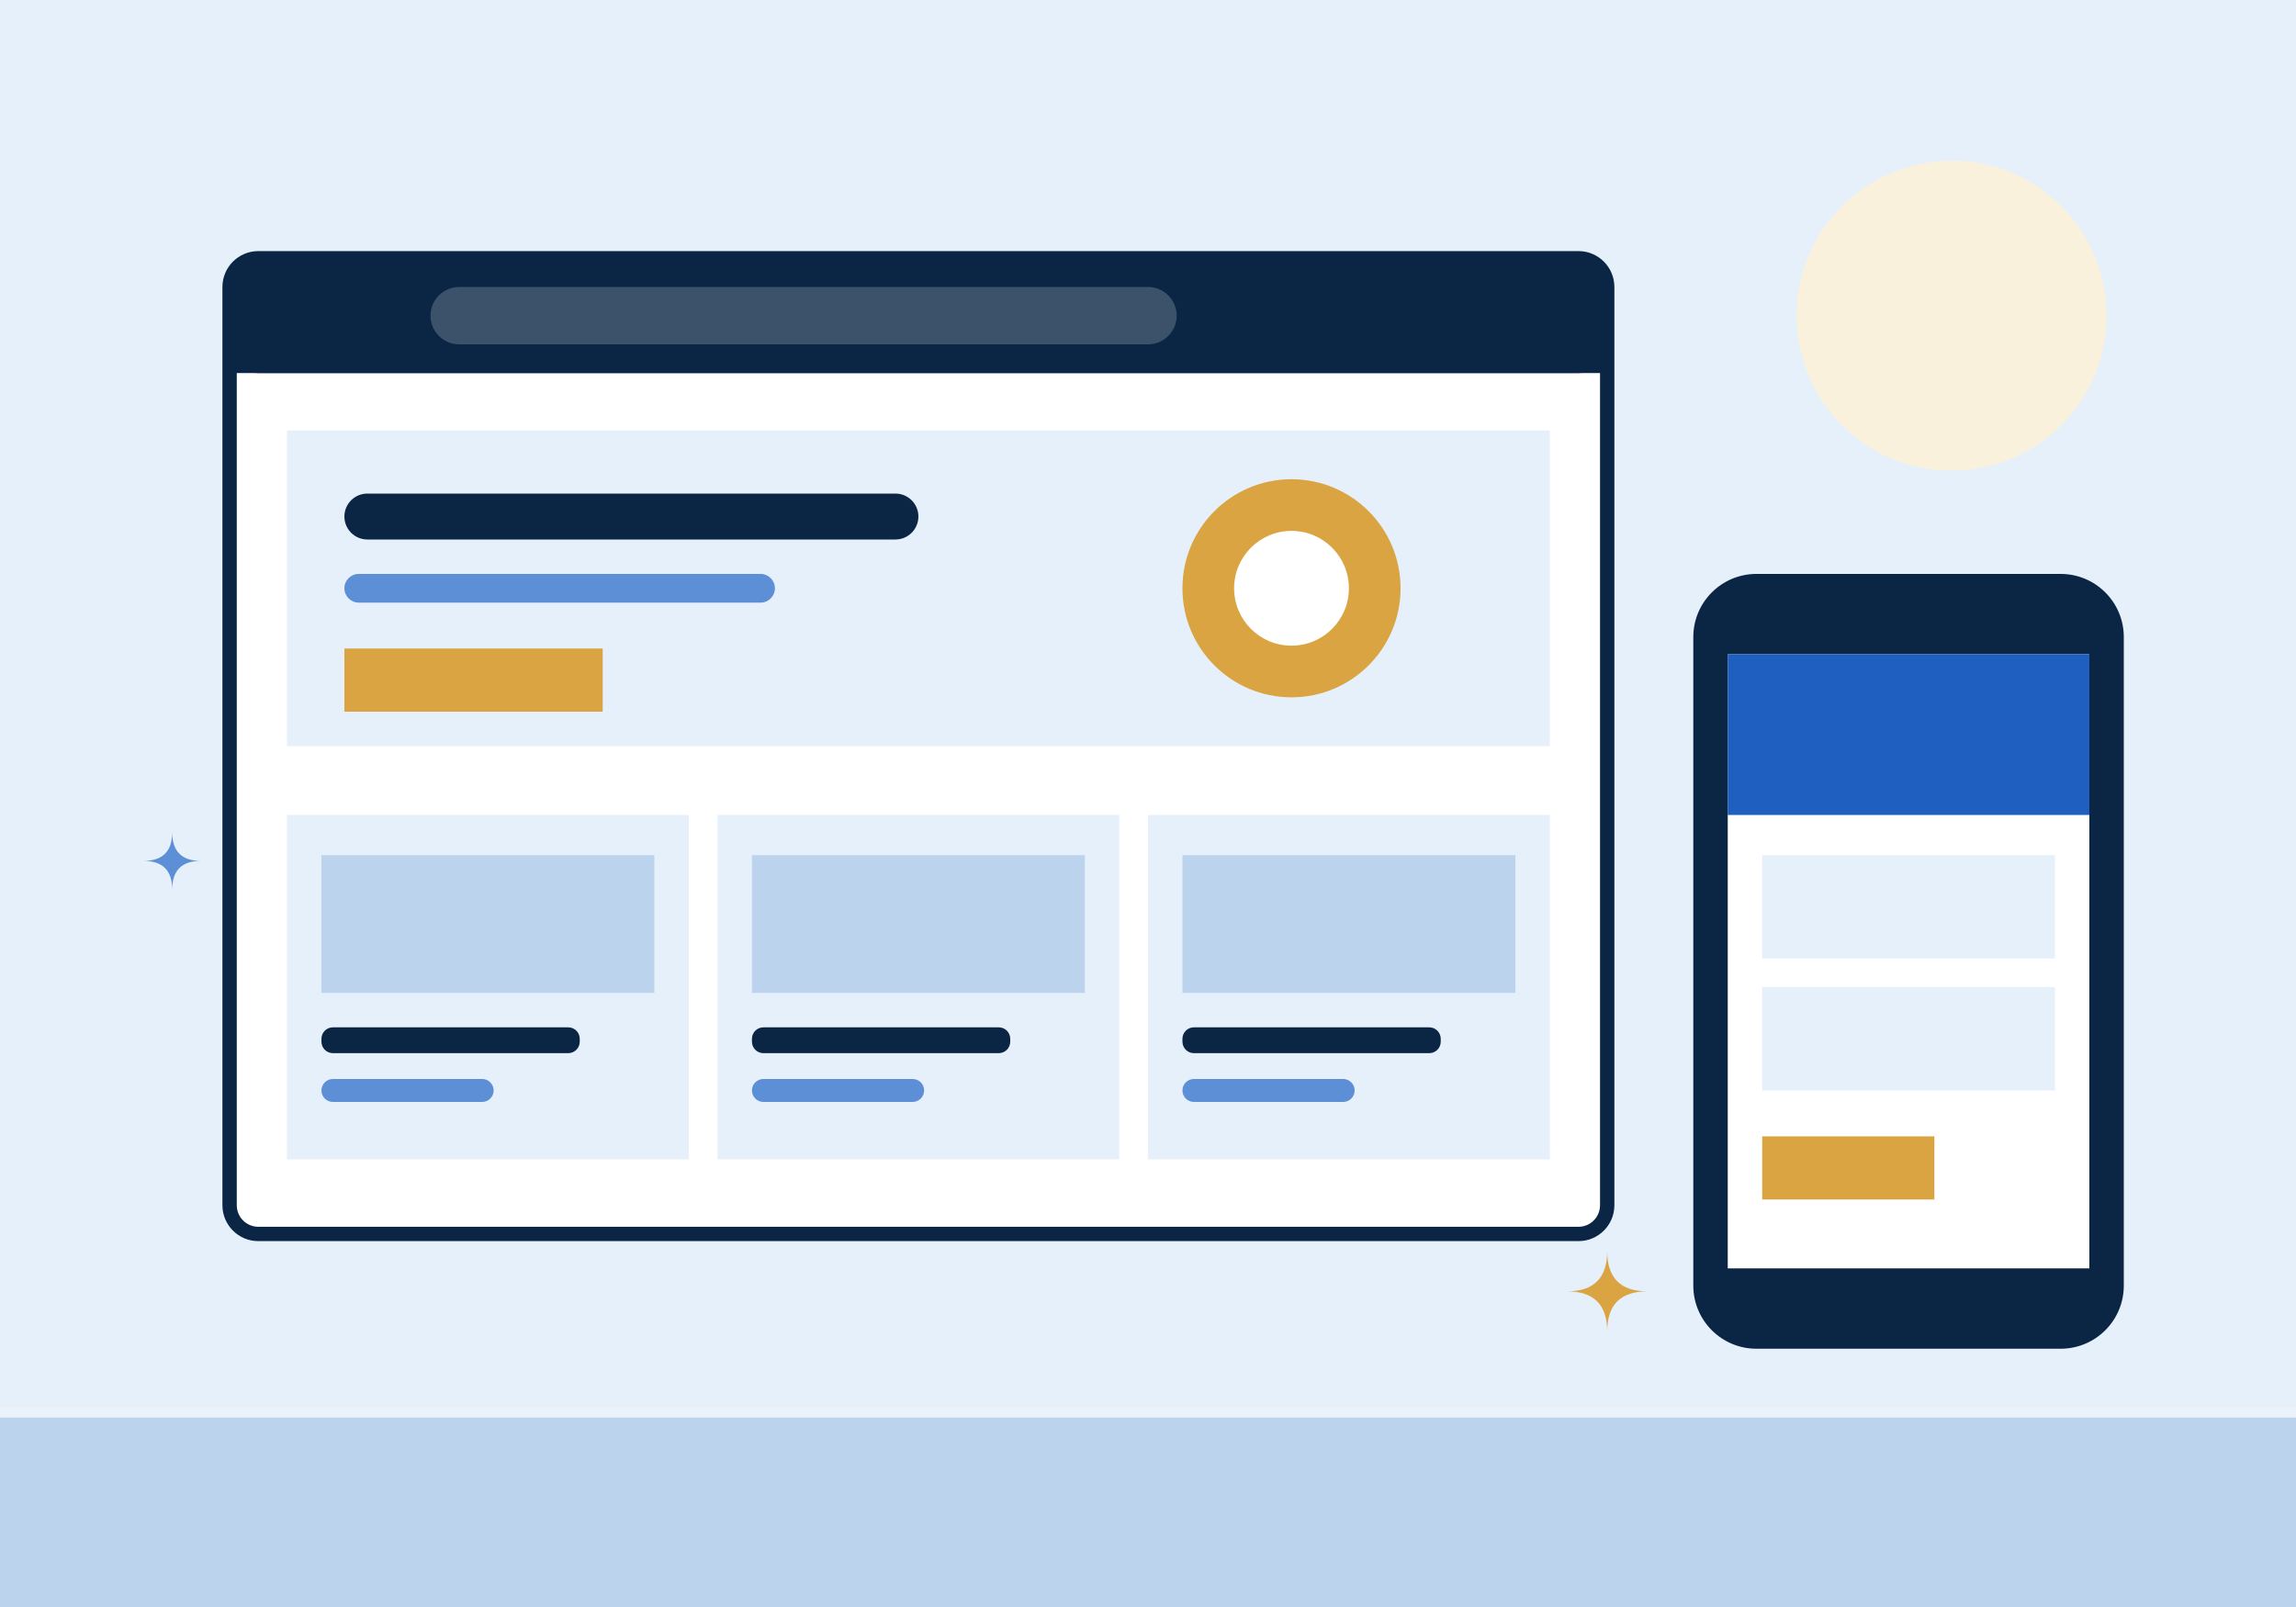
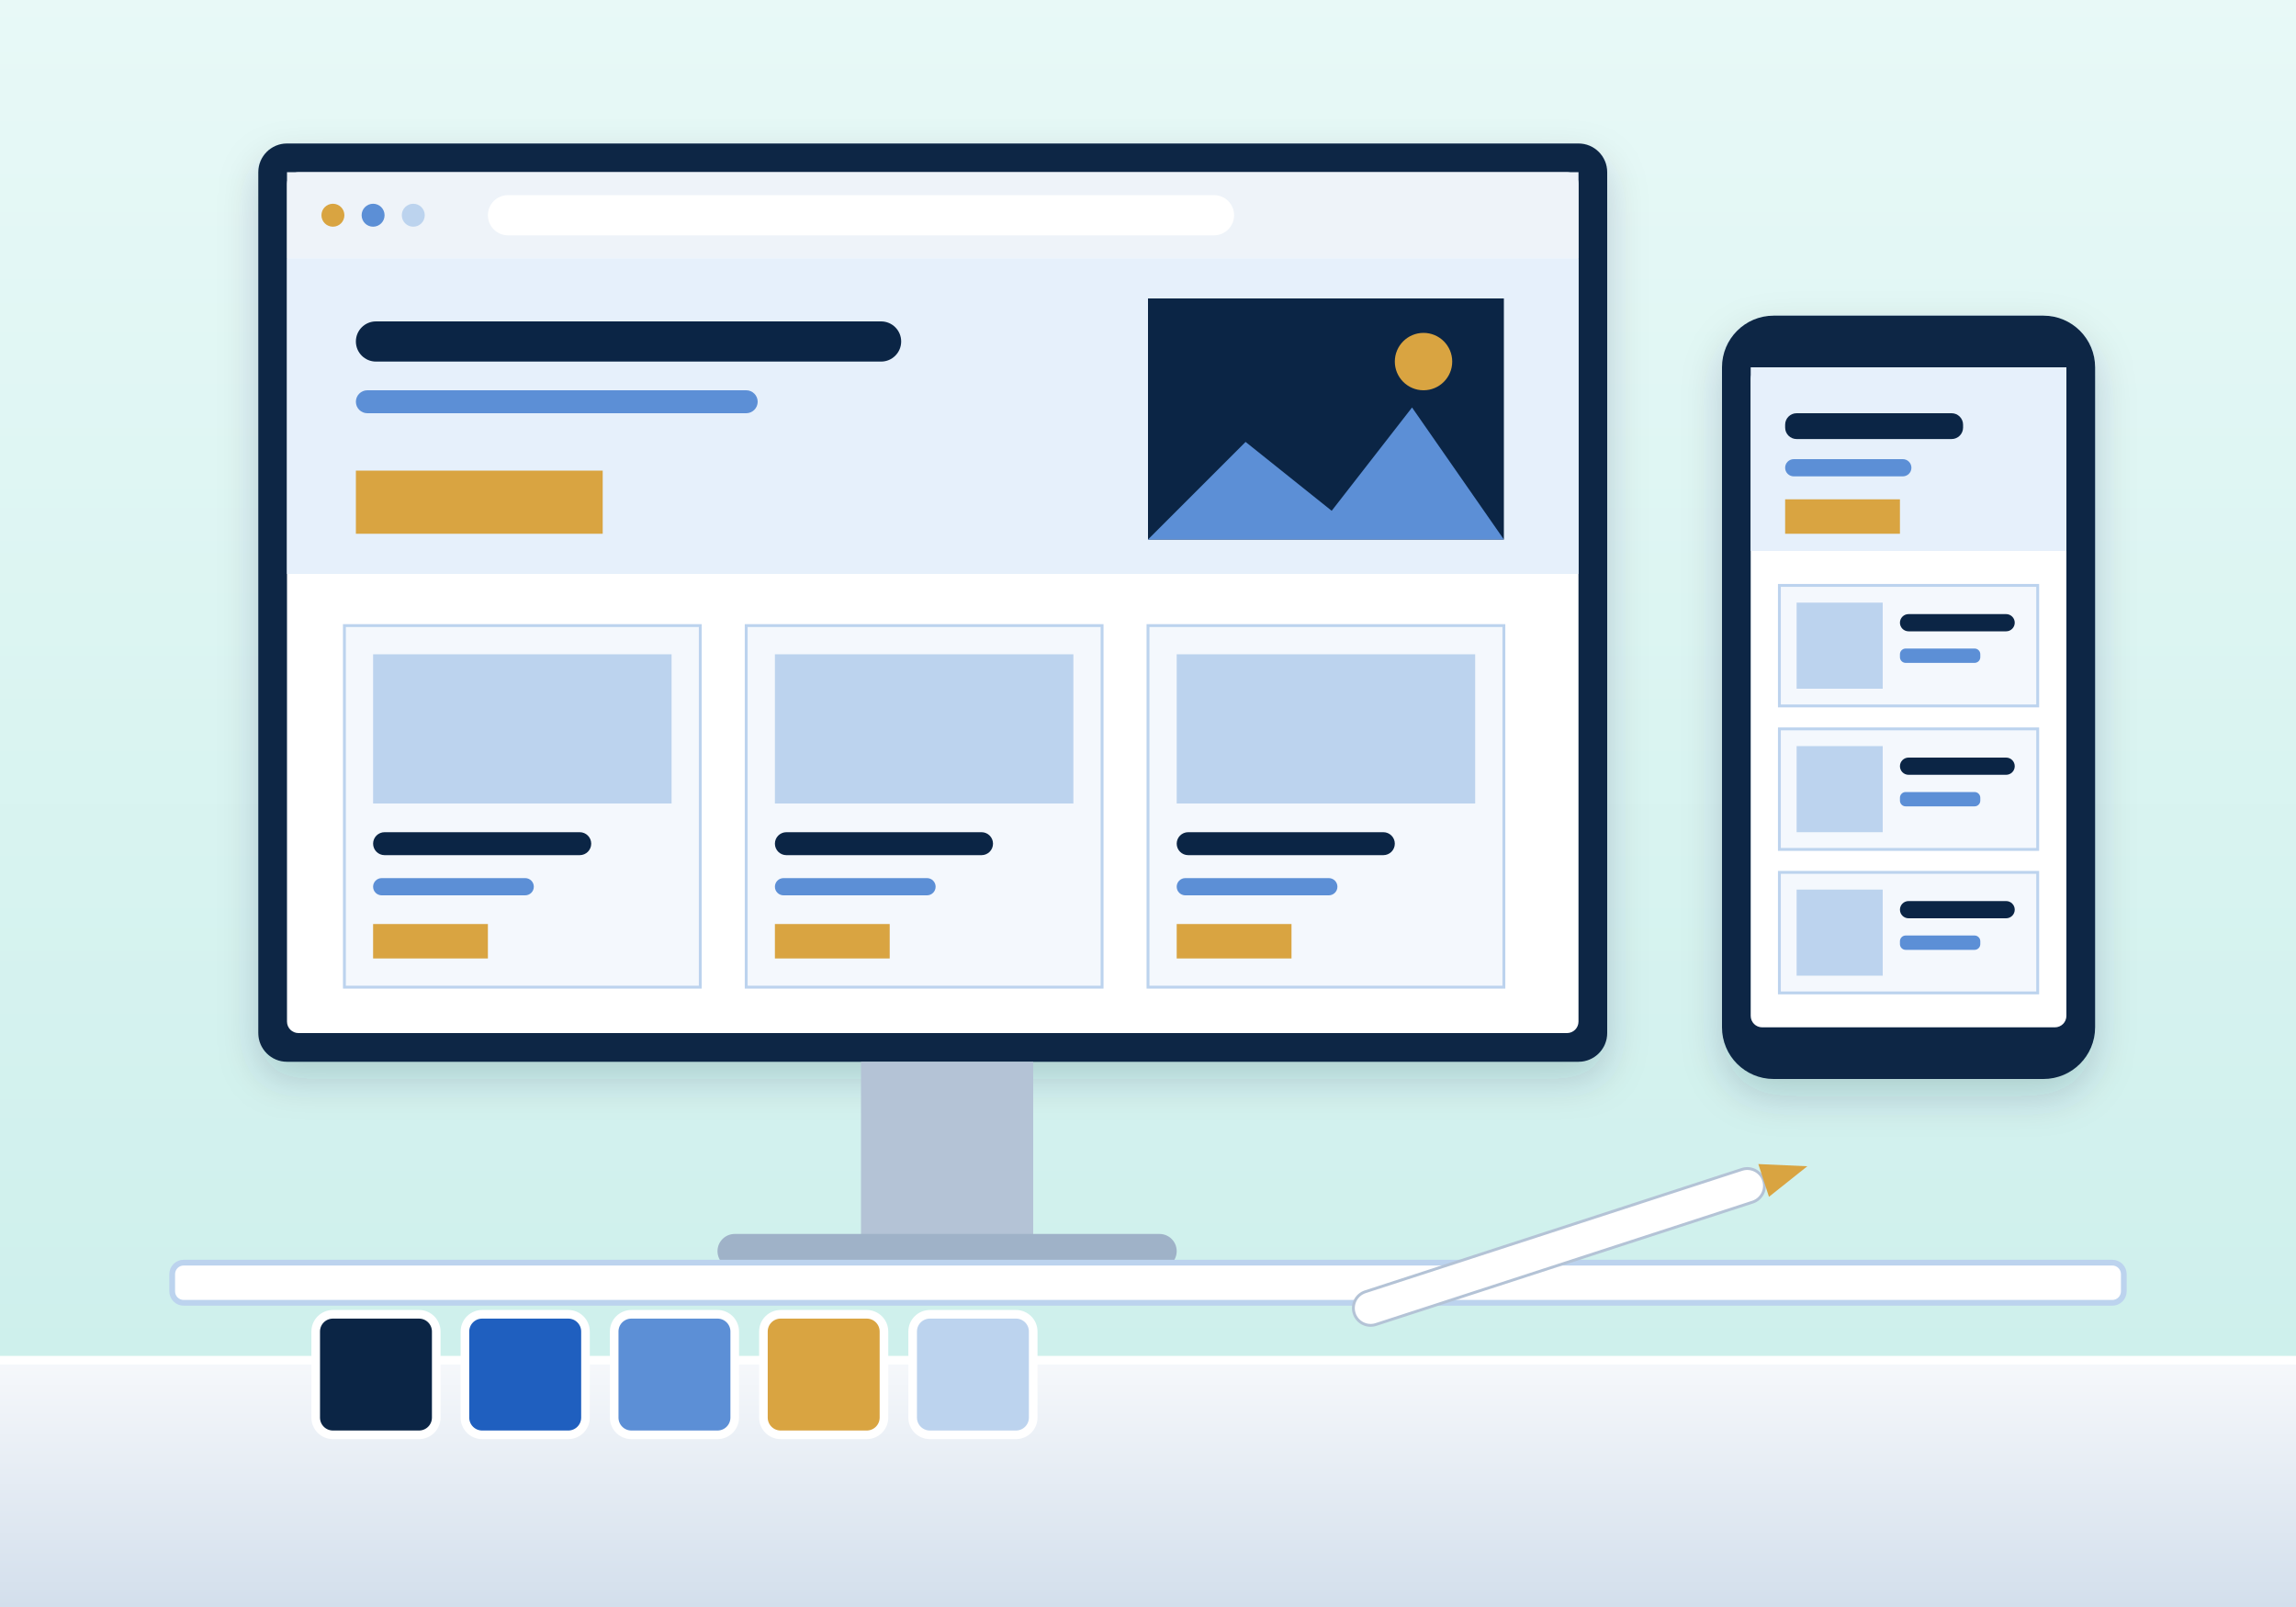
- <svg xmlns="http://www.w3.org/2000/svg" viewBox="0 0 800 560" role="img" aria-label="Illustration of a website and mobile app interface being designed">
-   <rect width="800" height="560" fill="#E6F0FB" />
-   <rect x="0" y="490" width="800" height="70" fill="#BCD3EE" />
-   <rect x="0" y="490" width="800" height="4" fill="#FFFFFF" opacity=".7" />
-   <circle cx="680" cy="110" r="54" fill="#FAF1DC" />
-   <rect x="80" y="90" width="480" height="340" rx="10" fill="#FFFFFF" stroke="#0B2545" stroke-width="5" />
-   <rect x="80" y="90" width="480" height="40" rx="10" fill="#0B2545" />
-   <rect x="80" y="116" width="480" height="14" fill="#0B2545" />
-   <rect x="150" y="100" width="260" height="20" rx="10" fill="#FFFFFF" opacity=".2" />
-   <rect x="100" y="150" width="440" height="110" fill="#E6F0FB" />
-   <rect x="120" y="172" width="200" height="16" rx="8" fill="#0B2545" />
-   <rect x="120" y="200" width="150" height="10" rx="5" fill="#5C8FD6" />
-   <rect x="120" y="226" width="90" height="22" fill="#D9A441" />
-   <circle cx="450" cy="205" r="38" fill="#D9A441" />
-   <circle cx="450" cy="205" r="20" fill="#FFFFFF" />
-   <rect x="100" y="284" width="140" height="120" fill="#E6F0FB" />
-   <rect x="112" y="298" width="116" height="48" fill="#BCD3EE" />
-   <rect x="112" y="358" width="90" height="9" rx="4" fill="#0B2545" />
-   <rect x="112" y="376" width="60" height="8" rx="4" fill="#5C8FD6" />
-   <rect x="250" y="284" width="140" height="120" fill="#E6F0FB" />
-   <rect x="262" y="298" width="116" height="48" fill="#BCD3EE" />
-   <rect x="262" y="358" width="90" height="9" rx="4" fill="#0B2545" />
-   <rect x="262" y="376" width="60" height="8" rx="4" fill="#5C8FD6" />
-   <rect x="400" y="284" width="140" height="120" fill="#E6F0FB" />
-   <rect x="412" y="298" width="116" height="48" fill="#BCD3EE" />
-   <rect x="412" y="358" width="90" height="9" rx="4" fill="#0B2545" />
-   <rect x="412" y="376" width="60" height="8" rx="4" fill="#5C8FD6" />
-   <rect x="590" y="200" width="150" height="270" rx="22" fill="#0B2545" />
-   <rect x="602" y="228" width="126" height="214" fill="#FFFFFF" />
-   <rect x="602" y="228" width="126" height="56" fill="#1F5FBF" />
-   <rect x="614" y="298" width="102" height="36" fill="#E6F0FB" />
-   <rect x="614" y="344" width="102" height="36" fill="#E6F0FB" />
-   <rect x="614" y="396" width="60" height="22" fill="#D9A441" />
-   <path d="M560 436Q560 450 574 450Q560 450 560 464Q560 450 546 450Q560 450 560 436Z" fill="#D9A441" />
-   <path d="M60 290Q60 300 70 300Q60 300 60 310Q60 300 50 300Q60 300 60 290Z" fill="#5C8FD6" />
+ <svg xmlns="http://www.w3.org/2000/svg" viewBox="0 0 800 560" role="img" aria-label="Illustration of a website and mobile app interface on a designer desk">
+   <defs>
+     <linearGradient id="sky" x1="0" y1="0" x2="0" y2="1">
+       <stop offset="0" stop-color="#BBD7F3" />
+       <stop offset=".55" stop-color="#E4EFFB" />
+       <stop offset="1" stop-color="#FFF1D6" />
+     </linearGradient>
+     <linearGradient id="glass" x1="0" y1="0" x2="0" y2="1">
+       <stop offset="0" stop-color="#4C8AD0" />
+       <stop offset="1" stop-color="#0B2545" />
+     </linearGradient>
+     <linearGradient id="glass2" x1="0" y1="0" x2="0" y2="1">
+       <stop offset="0" stop-color="#86B0E6" />
+       <stop offset="1" stop-color="#1F5FBF" />
+     </linearGradient>
+     <linearGradient id="floor" x1="0" y1="0" x2="0" y2="1">
+       <stop offset="0" stop-color="#F6F8FB" />
+       <stop offset="1" stop-color="#D3DFEC" />
+     </linearGradient>
+     <linearGradient id="wall" x1="0" y1="0" x2="0" y2="1">
+       <stop offset="0" stop-color="#E8F9F7" />
+       <stop offset="1" stop-color="#C9EEEA" />
+     </linearGradient>
+     <radialGradient id="glow">
+       <stop offset="0" stop-color="#FFF3D0" stop-opacity="1" />
+       <stop offset="1" stop-color="#FFF3D0" stop-opacity="0" />
+     </radialGradient>
+     <pattern id="win" width="14" height="18" patternUnits="userSpaceOnUse">
+       <rect x="2" y="3" width="9" height="11" fill="#fff" opacity=".2" />
+     </pattern>
+     <pattern id="slats" width="8" height="8" patternUnits="userSpaceOnUse">
+       <rect y="5" width="8" height="2" fill="#8DA0B6" />
+     </pattern>
+     <filter id="sh" x="-20%" y="-20%" width="140%" height="150%">
+       <feDropShadow dx="0" dy="6" stdDeviation="7" flood-color="#0B2545" flood-opacity=".18" />
+     </filter>
+   </defs>
+   <rect width="800" height="560" fill="url(#wall)" />
+   <rect y="474" width="800" height="86" fill="url(#floor)" />
+   <path d="M0 474H800" stroke="#fff" stroke-width="3" />
+   <g filter="url(#sh)">
+     <rect x="90" y="50" width="470" height="320" rx="10" fill="#0B2545" />
+   </g>
+   <rect x="100" y="60" width="450" height="300" rx="4" fill="#fff" />
+   <rect x="100" y="60" width="450" height="30" fill="#EEF3F9" />
+   <circle cx="116" cy="75" r="4" fill="#D9A441" />
+   <circle cx="130" cy="75" r="4" fill="#5C8FD6" />
+   <circle cx="144" cy="75" r="4" fill="#BCD3EE" />
+   <rect x="170" y="68" width="260" height="14" rx="7" fill="#fff" />
+   <rect x="100" y="90" width="450" height="110" fill="#E6F0FB" />
+   <rect x="124" y="112" width="190" height="14" rx="7" fill="#0B2545" />
+   <rect x="124" y="136" width="140" height="8" rx="4" fill="#5C8FD6" />
+   <rect x="124" y="164" width="86" height="22" fill="#D9A441" />
+   <rect x="400" y="104" width="124" height="84" fill="#0B2545" />
+   <path d="M400 188l34-34 30 24 28-36 32 46Z" fill="#5C8FD6" />
+   <circle cx="496" cy="126" r="10" fill="#D9A441" />
+   <rect x="120" y="218" width="124" height="126" fill="#F4F8FD" stroke="#BCD3EE" />
+   <rect x="130" y="228" width="104" height="52" fill="#BCD3EE" />
+   <rect x="130" y="290" width="76" height="8" rx="4" fill="#0B2545" />
+   <rect x="130" y="306" width="56" height="6" rx="3" fill="#5C8FD6" />
+   <rect x="130" y="322" width="40" height="12" fill="#D9A441" />
+   <rect x="260" y="218" width="124" height="126" fill="#F4F8FD" stroke="#BCD3EE" />
+   <rect x="270" y="228" width="104" height="52" fill="#BCD3EE" />
+   <rect x="270" y="290" width="76" height="8" rx="4" fill="#0B2545" />
+   <rect x="270" y="306" width="56" height="6" rx="3" fill="#5C8FD6" />
+   <rect x="270" y="322" width="40" height="12" fill="#D9A441" />
+   <rect x="400" y="218" width="124" height="126" fill="#F4F8FD" stroke="#BCD3EE" />
+   <rect x="410" y="228" width="104" height="52" fill="#BCD3EE" />
+   <rect x="410" y="290" width="76" height="8" rx="4" fill="#0B2545" />
+   <rect x="410" y="306" width="56" height="6" rx="3" fill="#5C8FD6" />
+   <rect x="410" y="322" width="40" height="12" fill="#D9A441" />
+   <rect x="300" y="370" width="60" height="62" fill="#B4C3D6" />
+   <rect x="250" y="430" width="160" height="12" rx="6" fill="#9FB2C8" />
+   <rect x="60" y="440" width="680" height="14" rx="4" fill="#fff" stroke="#BCD3EE" stroke-width="2" />
+   <g filter="url(#sh)">
+     <rect x="600" y="110" width="130" height="266" rx="18" fill="#0B2545" />
+   </g>
+   <rect x="610" y="128" width="110" height="230" rx="4" fill="#fff" />
+   <rect x="610" y="128" width="110" height="64" fill="#E6F0FB" />
+   <rect x="622" y="144" width="62" height="9" rx="4" fill="#0B2545" />
+   <rect x="622" y="160" width="44" height="6" rx="3" fill="#5C8FD6" />
+   <rect x="622" y="174" width="40" height="12" fill="#D9A441" />
+   <rect x="620" y="204" width="90" height="42" fill="#F4F8FD" stroke="#BCD3EE" />
+   <rect x="626" y="210" width="30" height="30" fill="#BCD3EE" />
+   <rect x="662" y="214" width="40" height="6" rx="3" fill="#0B2545" />
+   <rect x="662" y="226" width="28" height="5" rx="2" fill="#5C8FD6" />
+   <rect x="620" y="254" width="90" height="42" fill="#F4F8FD" stroke="#BCD3EE" />
+   <rect x="626" y="260" width="30" height="30" fill="#BCD3EE" />
+   <rect x="662" y="264" width="40" height="6" rx="3" fill="#0B2545" />
+   <rect x="662" y="276" width="28" height="5" rx="2" fill="#5C8FD6" />
+   <rect x="620" y="304" width="90" height="42" fill="#F4F8FD" stroke="#BCD3EE" />
+   <rect x="626" y="310" width="30" height="30" fill="#BCD3EE" />
+   <rect x="662" y="314" width="40" height="6" rx="3" fill="#0B2545" />
+   <rect x="662" y="326" width="28" height="5" rx="2" fill="#5C8FD6" />
+   <rect x="110" y="458" width="42" height="42" rx="6" fill="#0B2545" stroke="#fff" stroke-width="3" />
+   <rect x="162" y="458" width="42" height="42" rx="6" fill="#1F5FBF" stroke="#fff" stroke-width="3" />
+   <rect x="214" y="458" width="42" height="42" rx="6" fill="#5C8FD6" stroke="#fff" stroke-width="3" />
+   <rect x="266" y="458" width="42" height="42" rx="6" fill="#D9A441" stroke="#fff" stroke-width="3" />
+   <rect x="318" y="458" width="42" height="42" rx="6" fill="#BCD3EE" stroke="#fff" stroke-width="3" />
+   <g transform="translate(470,452) rotate(-18)">
+     <rect width="150" height="12" rx="6" fill="#fff" stroke="#B4C3D6" />
+     <path d="M150 0l16 6-16 6Z" fill="#D9A441" />
+   </g>
</svg>
